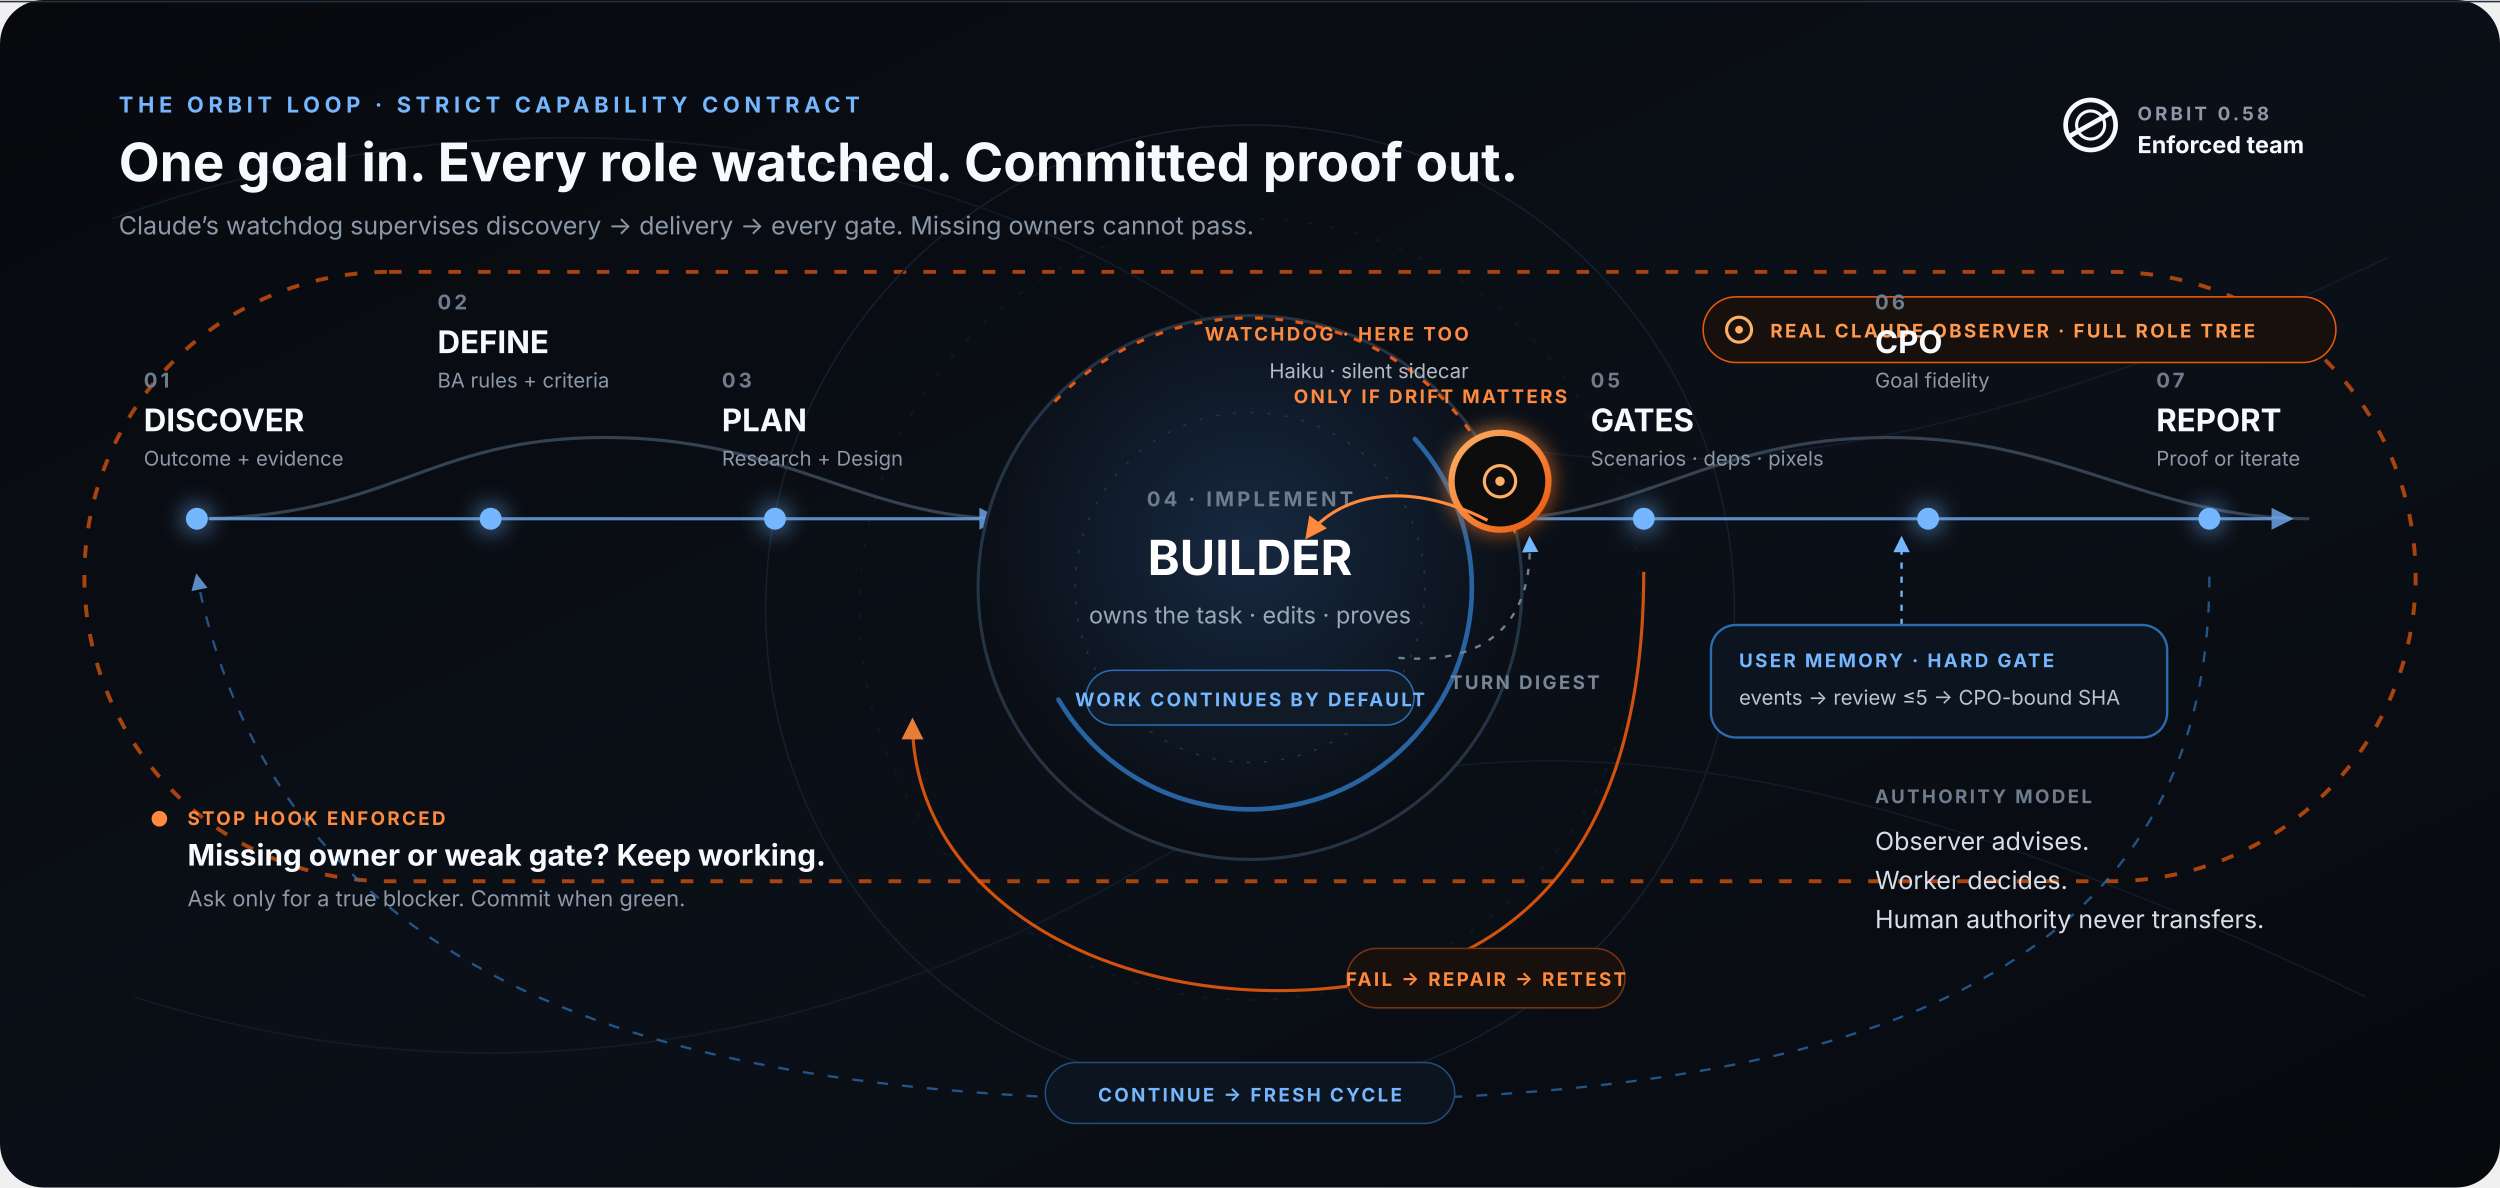
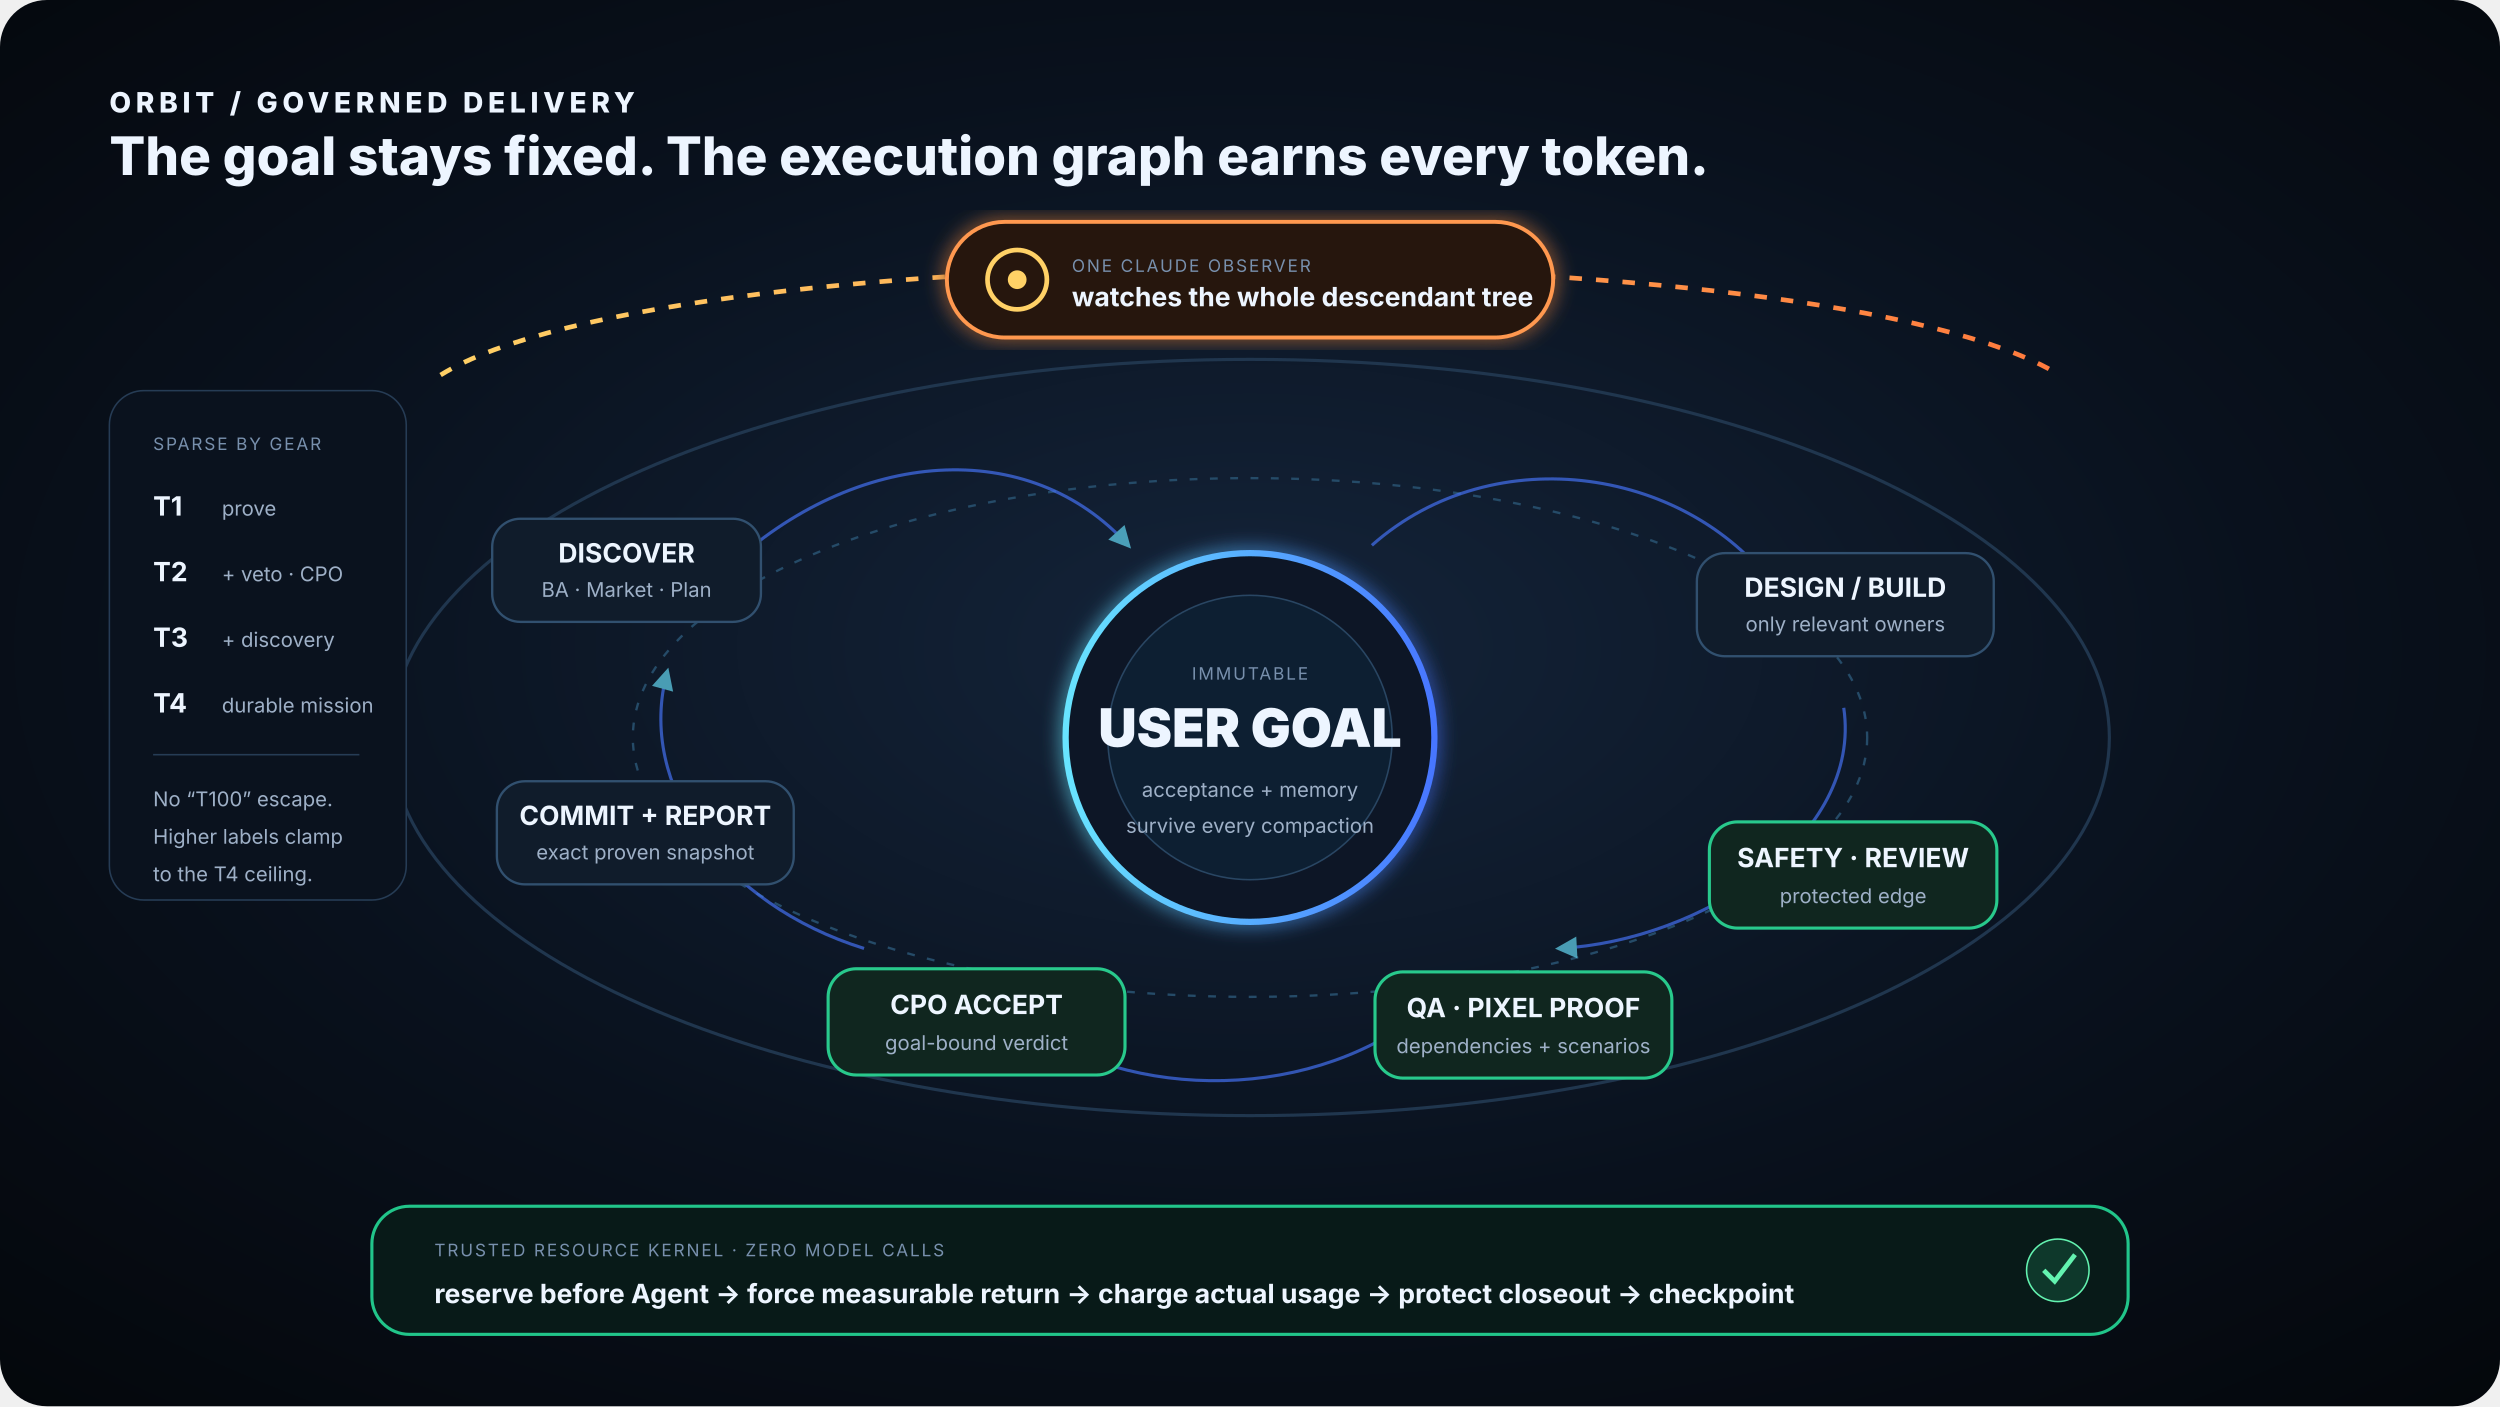
- <svg xmlns="http://www.w3.org/2000/svg" width="1600" height="760" viewBox="0 0 1600 760" role="img" aria-labelledby="title desc">
+ <svg xmlns="http://www.w3.org/2000/svg" width="1600" height="900" viewBox="0 0 1600 900" role="img" aria-labelledby="title desc">
  <defs>
-     <linearGradient id="bg" x1="0" y1="0" x2="1" y2="1">
-       <stop offset="0" stop-color="#07090d" />
-       <stop offset="0.55" stop-color="#0b1018" />
-       <stop offset="1" stop-color="#07090d" />
+     <radialGradient id="bg" cx="50%" cy="46%" r="74%">
+       <stop offset="0" stop-color="#14243a" />
+       <stop offset=".55" stop-color="#09111d" />
+       <stop offset="1" stop-color="#04070b" />
+     </radialGradient>
+     <linearGradient id="cyan" x1="0" x2="1">
+       <stop stop-color="#68e4ff" />
+       <stop offset="1" stop-color="#4776ff" />
    </linearGradient>
-     <linearGradient id="blue" x1="0" y1="0" x2="1" y2="1">
-       <stop offset="0" stop-color="#75b7ff" />
-       <stop offset="1" stop-color="#2b6cb0" />
+     <linearGradient id="amber" x1="0" x2="1">
+       <stop stop-color="#ffd166" />
+       <stop offset="1" stop-color="#ff7a3d" />
    </linearGradient>
-     <linearGradient id="orange" x1="0" y1="0" x2="1" y2="1">
-       <stop offset="0" stop-color="#ffb067" />
-       <stop offset="1" stop-color="#e8590c" />
+     <linearGradient id="green" x1="0" x2="1">
+       <stop stop-color="#63f3b0" />
+       <stop offset="1" stop-color="#10a877" />
    </linearGradient>
-     <radialGradient id="core" cx="50%" cy="42%" r="65%">
-       <stop offset="0" stop-color="#172941" />
-       <stop offset="0.72" stop-color="#0b111a" />
-       <stop offset="1" stop-color="#07090d" />
-     </radialGradient>
-     <filter id="blueGlow" x="-100%" y="-100%" width="300%" height="300%">
-       <feGaussianBlur stdDeviation="8" result="blur" />
+     <filter id="glow">
+       <feGaussianBlur stdDeviation="6" result="b" />
      <feMerge>
-         <feMergeNode in="blur" />
+         <feMergeNode in="b" />
        <feMergeNode in="SourceGraphic" />
      </feMerge>
    </filter>
-     <filter id="orangeGlow" x="-100%" y="-100%" width="300%" height="300%">
-       <feGaussianBlur stdDeviation="6" result="blur" />
-       <feMerge>
-         <feMergeNode in="blur" />
-         <feMergeNode in="SourceGraphic" />
-       </feMerge>
-     </filter>
-     <marker id="arrowBlue" viewBox="0 0 10 10" refX="8" refY="5" markerWidth="7" markerHeight="7" orient="auto-start-reverse">
-       <path d="M 0 0 L 10 5 L 0 10 z" fill="#75b7ff" />
-     </marker>
-     <marker id="arrowOrange" viewBox="0 0 10 10" refX="8" refY="5" markerWidth="7" markerHeight="7" orient="auto-start-reverse">
-       <path d="M 0 0 L 10 5 L 0 10 z" fill="#ff8a3d" />
+     <marker id="arrow" viewBox="0 0 10 10" refX="8" refY="5" markerWidth="7" markerHeight="7" orient="auto">
+       <path d="M0 0 10 5 0 10z" fill="#68e4ff" />
    </marker>
    <style>
-       .sans { font-family: Inter, ui-sans-serif, system-ui, -apple-system, BlinkMacSystemFont, "Segoe UI", sans-serif; }
-       .mono { font-family: "SFMono-Regular", Consolas, "Liberation Mono", monospace; }
-       .eyebrow { font-size: 14px; font-weight: 700; letter-spacing: 3px; }
-       .stageNo { font-size: 13px; font-weight: 700; letter-spacing: 2px; fill: #6f7c8d; }
-       .stageName { font-size: 20px; font-weight: 680; fill: #f7f9fc; }
-       .stageNote { font-size: 13px; fill: #8c98a8; }
-       .tiny { font-size: 12px; font-weight: 650; letter-spacing: 1.5px; }
+       text{font-family:Inter,ui-sans-serif,system-ui,-apple-system,"Segoe UI",sans-serif;fill:#edf5ff}.label{font-size:17px;font-weight:700}.small{font-size:13px;fill:#9eb0c7}.micro{font-size:11px;fill:#7890ad;letter-spacing:1.2px}.role{fill:#101c2b;stroke:#31506f;stroke-width:1.5}.gate{fill:#10261f;stroke:#28c98c;stroke-width:2}.edge{fill:none;stroke:#4776ff;stroke-width:2;opacity:.65;marker-end:url(#arrow)}
    </style>
  </defs>
-   <rect width="1600" height="760" rx="28" fill="url(#bg)" />
-   <rect x="54" y="174" width="1492" height="390" rx="195" fill="none" stroke="#e8590c" stroke-width="2.5" stroke-dasharray="8 11" opacity=".72" />
-   <path d="M0 1H1600" stroke="#27313d" />
-   <circle cx="800" cy="390" r="310" fill="none" stroke="#14202d" stroke-width="1" />
-   <circle cx="800" cy="390" r="250" fill="none" stroke="#101a25" stroke-width="1" stroke-dasharray="3 12" />
-   <path d="M72 140C330 46 600 86 780 210C965 337 1204 319 1528 165" fill="none" stroke="#111c28" stroke-width="1" />
-   <path d="M86 638C333 717 561 655 734 554C938 436 1184 480 1514 638" fill="none" stroke="#111c28" stroke-width="1" />
-   <g class="sans">
-     <text x="76" y="72" class="eyebrow" fill="#75b7ff">THE ORBIT LOOP · STRICT CAPABILITY CONTRACT</text>
-     <text x="76" y="116" font-size="34" font-weight="720" fill="#f7f9fc">One goal in. Every role watched. Committed proof out.</text>
-     <text x="76" y="150" font-size="16" fill="#8c98a8">Claude’s watchdog supervises discovery → delivery → every gate. Missing owners cannot pass.</text>
-     <g transform="translate(1320 62)">
-       <circle cx="18" cy="18" r="16" fill="none" stroke="#f7f9fc" stroke-width="3" />
-       <circle cx="18" cy="18" r="9" fill="none" stroke="#f7f9fc" stroke-width="2" />
-       <path d="M3 26L33 9" stroke="#f7f9fc" stroke-width="3" />
-       <text x="48" y="15" font-size="12" font-weight="700" letter-spacing="2" fill="#8c98a8">ORBIT 0.58</text>
-       <text x="48" y="36" font-size="15" font-weight="650" fill="#f7f9fc">Enforced team</text>
-     </g>
+   <rect width="1600" height="900" rx="30" fill="url(#bg)" />
+   <text x="70" y="72" font-size="18" font-weight="800" fill="#68e4ff" letter-spacing="3">ORBIT / GOVERNED DELIVERY</text>
+   <text x="70" y="112" font-size="34" font-weight="800">The goal stays fixed. The execution graph earns every token.</text>
+   <path d="M282 240 C430 148 1170 148 1318 240" fill="none" stroke="url(#amber)" stroke-width="3" stroke-dasharray="8 9" />
+   <rect x="606" y="142" width="388" height="74" rx="37" fill="#25180e" stroke="#ff9850" stroke-width="2.5" filter="url(#glow)" />
+   <circle cx="651" cy="179" r="19" fill="none" stroke="#ffd166" stroke-width="3" />
+   <circle cx="651" cy="179" r="6" fill="#ffd166" />
+   <text x="686" y="174" class="micro" fill="#ffb365">ONE CLAUDE OBSERVER</text>
+   <text x="686" y="196" class="label">watches the whole descendant tree</text>
+   <ellipse cx="800" cy="472" rx="550" ry="242" fill="none" stroke="#20364e" stroke-width="2" />
+   <ellipse cx="800" cy="472" rx="395" ry="166" fill="none" stroke="#254b68" stroke-width="1.5" stroke-dasharray="5 8" />
+   <path class="edge" d="M465 364 C548 286 659 279 722 349" />
+   <path class="edge" d="M878 349 C957 279 1083 300 1138 379" />
+   <path class="edge" d="M1180 453 C1192 535 1090 602 998 607" />
+   <path class="edge" d="M909 649 C833 708 714 704 645 648" />
+   <path class="edge" d="M553 607 C463 579 407 503 427 430" />
+   <circle cx="800" cy="472" r="118" fill="#0b1725" stroke="url(#cyan)" stroke-width="4" filter="url(#glow)" />
+   <circle cx="800" cy="472" r="91" fill="#0d1f32" stroke="#294663" />
+   <text x="800" y="435" text-anchor="middle" class="micro" fill="#68e4ff">IMMUTABLE</text>
+   <text x="800" y="478" text-anchor="middle" font-size="34" font-weight="850">USER GOAL</text>
+   <text x="800" y="510" text-anchor="middle" class="small">acceptance + memory</text>
+   <text x="800" y="533" text-anchor="middle" class="small">survive every compaction</text>
+   <g>
+     <rect class="role" x="315" y="332" width="172" height="66" rx="18" />
+     <text x="401" y="360" text-anchor="middle" class="label">DISCOVER</text>
+     <text x="401" y="382" text-anchor="middle" class="small">BA · Market · Plan</text>
  </g>
-   <g class="sans" transform="translate(1090 190)">
-     <rect width="405" height="42" rx="21" fill="#18100c" stroke="#e8590c" />
-     <circle cx="23" cy="21" r="8" fill="none" stroke="#ffb067" stroke-width="2" />
-     <circle cx="23" cy="21" r="2.5" fill="#ffb067" />
-     <text x="43" y="26" class="tiny" fill="#ff9a50">REAL CLAUDE OBSERVER · FULL ROLE TREE</text>
+   <g>
+     <rect class="role" x="1086" y="354" width="190" height="66" rx="18" />
+     <text x="1181" y="382" text-anchor="middle" class="label">DESIGN / BUILD</text>
+     <text x="1181" y="404" text-anchor="middle" class="small">only relevant owners</text>
  </g>
-   <path d="M122 332C250 332 272 280 387 280S552 332 646 332" fill="none" stroke="#354252" stroke-width="2" />
-   <path d="M956 332C1050 332 1094 280 1208 280S1374 332 1478 332" fill="none" stroke="#354252" stroke-width="2" />
-   <path d="M134 332H638" fill="none" stroke="#75b7ff" stroke-width="2" marker-end="url(#arrowBlue)" opacity=".75" />
-   <path d="M962 332H1465" fill="none" stroke="#75b7ff" stroke-width="2" marker-end="url(#arrowBlue)" opacity=".75" />
-   <g class="sans">
-     <g transform="translate(92 248)">
-       <circle cx="34" cy="84" r="7" fill="#75b7ff" filter="url(#blueGlow)" />
-       <text x="0" y="0" class="stageNo">01</text>
-       <text x="0" y="28" class="stageName">DISCOVER</text>
-       <text x="0" y="50" class="stageNote">Outcome + evidence</text>
-     </g>
-     <g transform="translate(280 198)">
-       <circle cx="34" cy="134" r="7" fill="#75b7ff" filter="url(#blueGlow)" />
-       <text x="0" y="0" class="stageNo">02</text>
-       <text x="0" y="28" class="stageName">DEFINE</text>
-       <text x="0" y="50" class="stageNote">BA rules + criteria</text>
-     </g>
-     <g transform="translate(462 248)">
-       <circle cx="34" cy="84" r="7" fill="#75b7ff" filter="url(#blueGlow)" />
-       <text x="0" y="0" class="stageNo">03</text>
-       <text x="0" y="28" class="stageName">PLAN</text>
-       <text x="0" y="50" class="stageNote">Research + Design</text>
-     </g>
+   <g>
+     <rect class="gate" x="1094" y="526" width="184" height="68" rx="18" />
+     <text x="1186" y="555" text-anchor="middle" class="label">SAFETY · REVIEW</text>
+     <text x="1186" y="578" text-anchor="middle" class="small">protected edge</text>
  </g>
-   <g transform="translate(800 376)">
-     <circle r="174" fill="url(#core)" stroke="#253445" stroke-width="2" />
-     <circle r="142" fill="none" stroke="#2b6cb0" stroke-width="3" stroke-dasharray="475 420" stroke-linecap="round" transform="rotate(-42)" opacity=".9" />
-     <circle r="112" fill="none" stroke="#253445" stroke-width="1" stroke-dasharray="2 9" />
-     <g class="sans" text-anchor="middle">
-       <text y="-52" class="stageNo" fill="#75b7ff">04 · IMPLEMENT</text>
-       <text y="-8" font-size="31" font-weight="740" fill="#ffffff">BUILDER</text>
-       <text y="23" font-size="15" fill="#9ba8b8">owns the task · edits · proves</text>
-       <rect x="-105" y="53" width="210" height="35" rx="17.5" fill="#111b27" stroke="#2b6cb0" />
-       <text y="76" class="tiny" fill="#75b7ff">WORK CONTINUES BY DEFAULT</text>
-     </g>
-     <path d="M-125 -119A173 173 0 0 1 169 -37" fill="none" stroke="#e8590c" stroke-width="2" stroke-dasharray="5 8" marker-end="url(#arrowOrange)" />
-     <g transform="translate(160 -68)" filter="url(#orangeGlow)">
-       <circle r="31" fill="#11100e" stroke="url(#orange)" stroke-width="4" />
-       <circle r="10" fill="none" stroke="#ffb067" stroke-width="2" />
-       <circle r="3" fill="#ffb067" />
-     </g>
-     <g class="sans" transform="translate(140 -158)" text-anchor="end">
-       <text class="tiny" fill="#ff8a3d">WATCHDOG · HERE TOO</text>
-       <text y="24" font-size="13" fill="#b2bbc7">Haiku · silent sidecar</text>
-     </g>
-     <path d="M95 45C152 50 181 22 179 -31" fill="none" stroke="#738194" stroke-width="1.5" stroke-dasharray="4 6" marker-end="url(#arrowBlue)" />
-     <path d="M152 -43C99 -70 56 -59 37 -33" fill="none" stroke="#ff8a3d" stroke-width="2" marker-end="url(#arrowOrange)" />
-     <g class="sans">
-       <text x="128" y="65" class="tiny" fill="#788596">TURN DIGEST</text>
-       <text x="28" y="-118" class="tiny" fill="#ff8a3d">ONLY IF DRIFT MATTERS</text>
-     </g>
+   <g>
+     <rect class="gate" x="880" y="622" width="190" height="68" rx="18" />
+     <text x="975" y="651" text-anchor="middle" class="label">QA · PIXEL PROOF</text>
+     <text x="975" y="674" text-anchor="middle" class="small">dependencies + scenarios</text>
  </g>
-   <g class="sans">
-     <g transform="translate(1018 248)">
-       <circle cx="34" cy="84" r="7" fill="#75b7ff" filter="url(#blueGlow)" />
-       <text x="0" y="0" class="stageNo">05</text>
-       <text x="0" y="28" class="stageName">GATES</text>
-       <text x="0" y="50" class="stageNote">Scenarios · deps · pixels</text>
-     </g>
-     <g transform="translate(1200 198)">
-       <circle cx="34" cy="134" r="7" fill="#75b7ff" filter="url(#blueGlow)" />
-       <text x="0" y="0" class="stageNo">06</text>
-       <text x="0" y="28" class="stageName">CPO</text>
-       <text x="0" y="50" class="stageNote">Goal fidelity</text>
-     </g>
-     <g transform="translate(1380 248)">
-       <circle cx="34" cy="84" r="7" fill="#75b7ff" filter="url(#blueGlow)" />
-       <text x="0" y="0" class="stageNo">07</text>
-       <text x="0" y="28" class="stageName">REPORT</text>
-       <text x="0" y="50" class="stageNote">Proof or iterate</text>
-     </g>
+   <g>
+     <rect class="gate" x="530" y="620" width="190" height="68" rx="18" />
+     <text x="625" y="649" text-anchor="middle" class="label">CPO ACCEPT</text>
+     <text x="625" y="672" text-anchor="middle" class="small">goal-bound verdict</text>
  </g>
-   <g class="sans">
-     <g transform="translate(1095 400)">
-       <path d="M122 0V-55" stroke="#75b7ff" stroke-width="1.5" stroke-dasharray="4 5" marker-end="url(#arrowBlue)" />
-       <rect width="292" height="72" rx="16" fill="#0c1420" stroke="#2b6cb0" stroke-width="1.5" />
-       <text x="18" y="27" class="tiny" fill="#75b7ff">USER MEMORY · HARD GATE</text>
-       <text x="18" y="51" font-size="13" fill="#b9c5d3">events → review ≤5 → CPO-bound SHA</text>
-     </g>
-     <path d="M1052 366C1052 566 949 634 818 634C688 634 584 563 584 462" fill="none" stroke="#e8590c" stroke-width="2" marker-end="url(#arrowOrange)" opacity=".9" />
-     <rect x="862" y="607" width="178" height="38" rx="19" fill="#18100c" stroke="#743414" />
-     <text x="951" y="631" text-anchor="middle" class="tiny" fill="#ff8a3d">FAIL → REPAIR → RETEST</text>
-     <path d="M1414 369C1414 665 1112 705 800 705C488 705 186 665 126 369" fill="none" stroke="#2b6cb0" stroke-width="1.5" stroke-dasharray="7 9" marker-end="url(#arrowBlue)" opacity=".75" />
-     <rect x="669" y="680" width="262" height="39" rx="19.5" fill="#0c1420" stroke="#244d78" />
-     <text x="800" y="705" text-anchor="middle" class="tiny" fill="#75b7ff">CONTINUE → FRESH CYCLE</text>
-     <g transform="translate(92 514)">
-       <circle cx="10" cy="10" r="5" fill="#ff8a3d" />
-       <text x="28" y="14" class="tiny" fill="#ff8a3d">STOP HOOK ENFORCED</text>
-       <text x="28" y="40" font-size="19" font-weight="680" fill="#f7f9fc">Missing owner or weak gate? Keep working.</text>
-       <text x="28" y="66" font-size="14" fill="#8c98a8">Ask only for a true blocker. Commit when green.</text>
-     </g>
-     <g transform="translate(1200 514)">
-       <text class="tiny" fill="#6f7c8d">AUTHORITY MODEL</text>
-       <text y="30" font-size="16" fill="#d8dee7">Observer advises.</text>
-       <text y="55" font-size="16" fill="#d8dee7">Worker decides.</text>
-       <text y="80" font-size="16" fill="#d8dee7">Human authority never transfers.</text>
-     </g>
+   <g>
+     <rect class="role" x="318" y="500" width="190" height="66" rx="18" />
+     <text x="413" y="528" text-anchor="middle" class="label">COMMIT + REPORT</text>
+     <text x="413" y="550" text-anchor="middle" class="small">exact proven snapshot</text>
  </g>
+   <rect x="70" y="250" width="190" height="326" rx="22" fill="#0a121e" stroke="#263c55" />
+   <text x="98" y="288" class="micro" fill="#68e4ff">SPARSE BY GEAR</text>
+   <text x="98" y="330" class="label">T1</text>
+   <text x="142" y="330" class="small">prove</text>
+   <text x="98" y="372" class="label">T2</text>
+   <text x="142" y="372" class="small">+ veto · CPO</text>
+   <text x="98" y="414" class="label">T3</text>
+   <text x="142" y="414" class="small">+ discovery</text>
+   <text x="98" y="456" class="label">T4</text>
+   <text x="142" y="456" class="small">durable mission</text>
+   <line x1="98" y1="483" x2="230" y2="483" stroke="#263c55" />
+   <text x="98" y="516" class="small">No “T100” escape.</text>
+   <text x="98" y="540" class="small">Higher labels clamp</text>
+   <text x="98" y="564" class="small">to the T4 ceiling.</text>
+   <rect x="238" y="772" width="1124" height="82" rx="24" fill="#081a18" stroke="#21c58a" stroke-width="2" />
+   <text x="278" y="804" class="micro" fill="#63f3b0">TRUSTED RESOURCE KERNEL · ZERO MODEL CALLS</text>
+   <text x="278" y="834" class="label">reserve before Agent  →  force measurable return  →  charge actual usage  →  protect closeout  →  checkpoint</text>
+   <circle cx="1317" cy="813" r="20" fill="#0e382b" stroke="#63f3b0" />
+   <path d="M1308 813l7 7 13-17" fill="none" stroke="#63f3b0" stroke-width="3" />
</svg>
